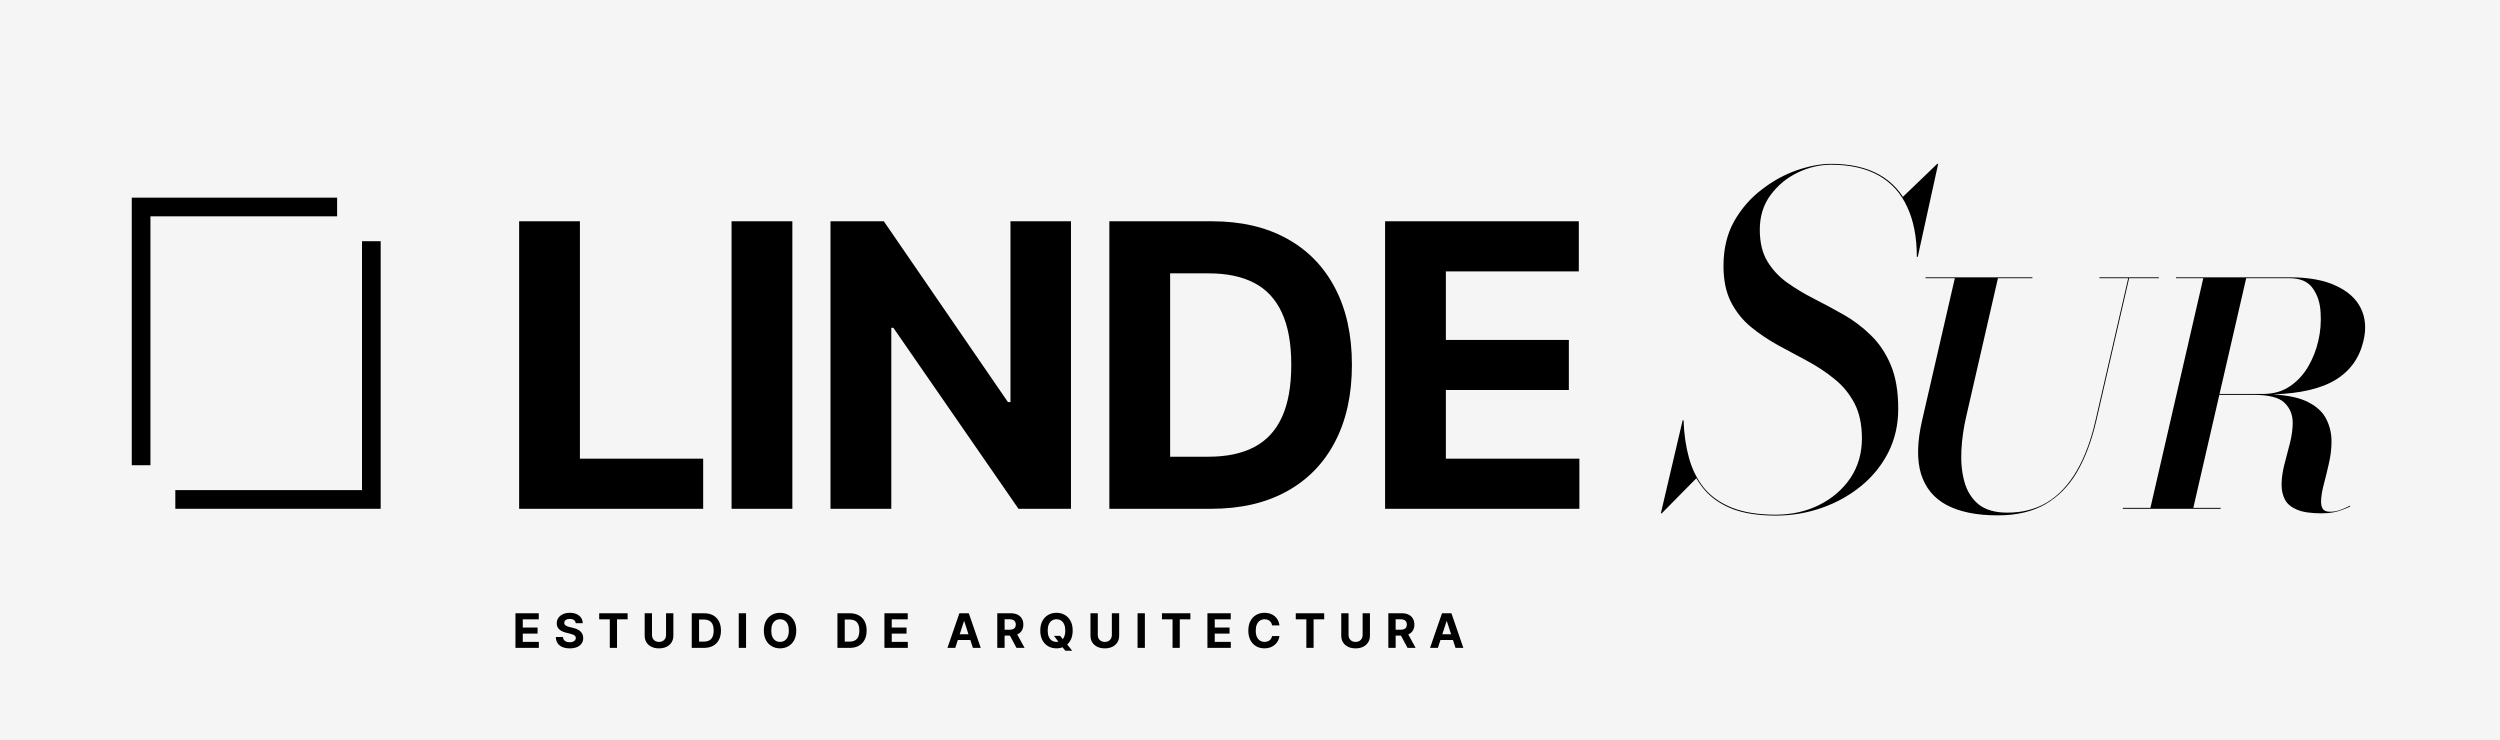
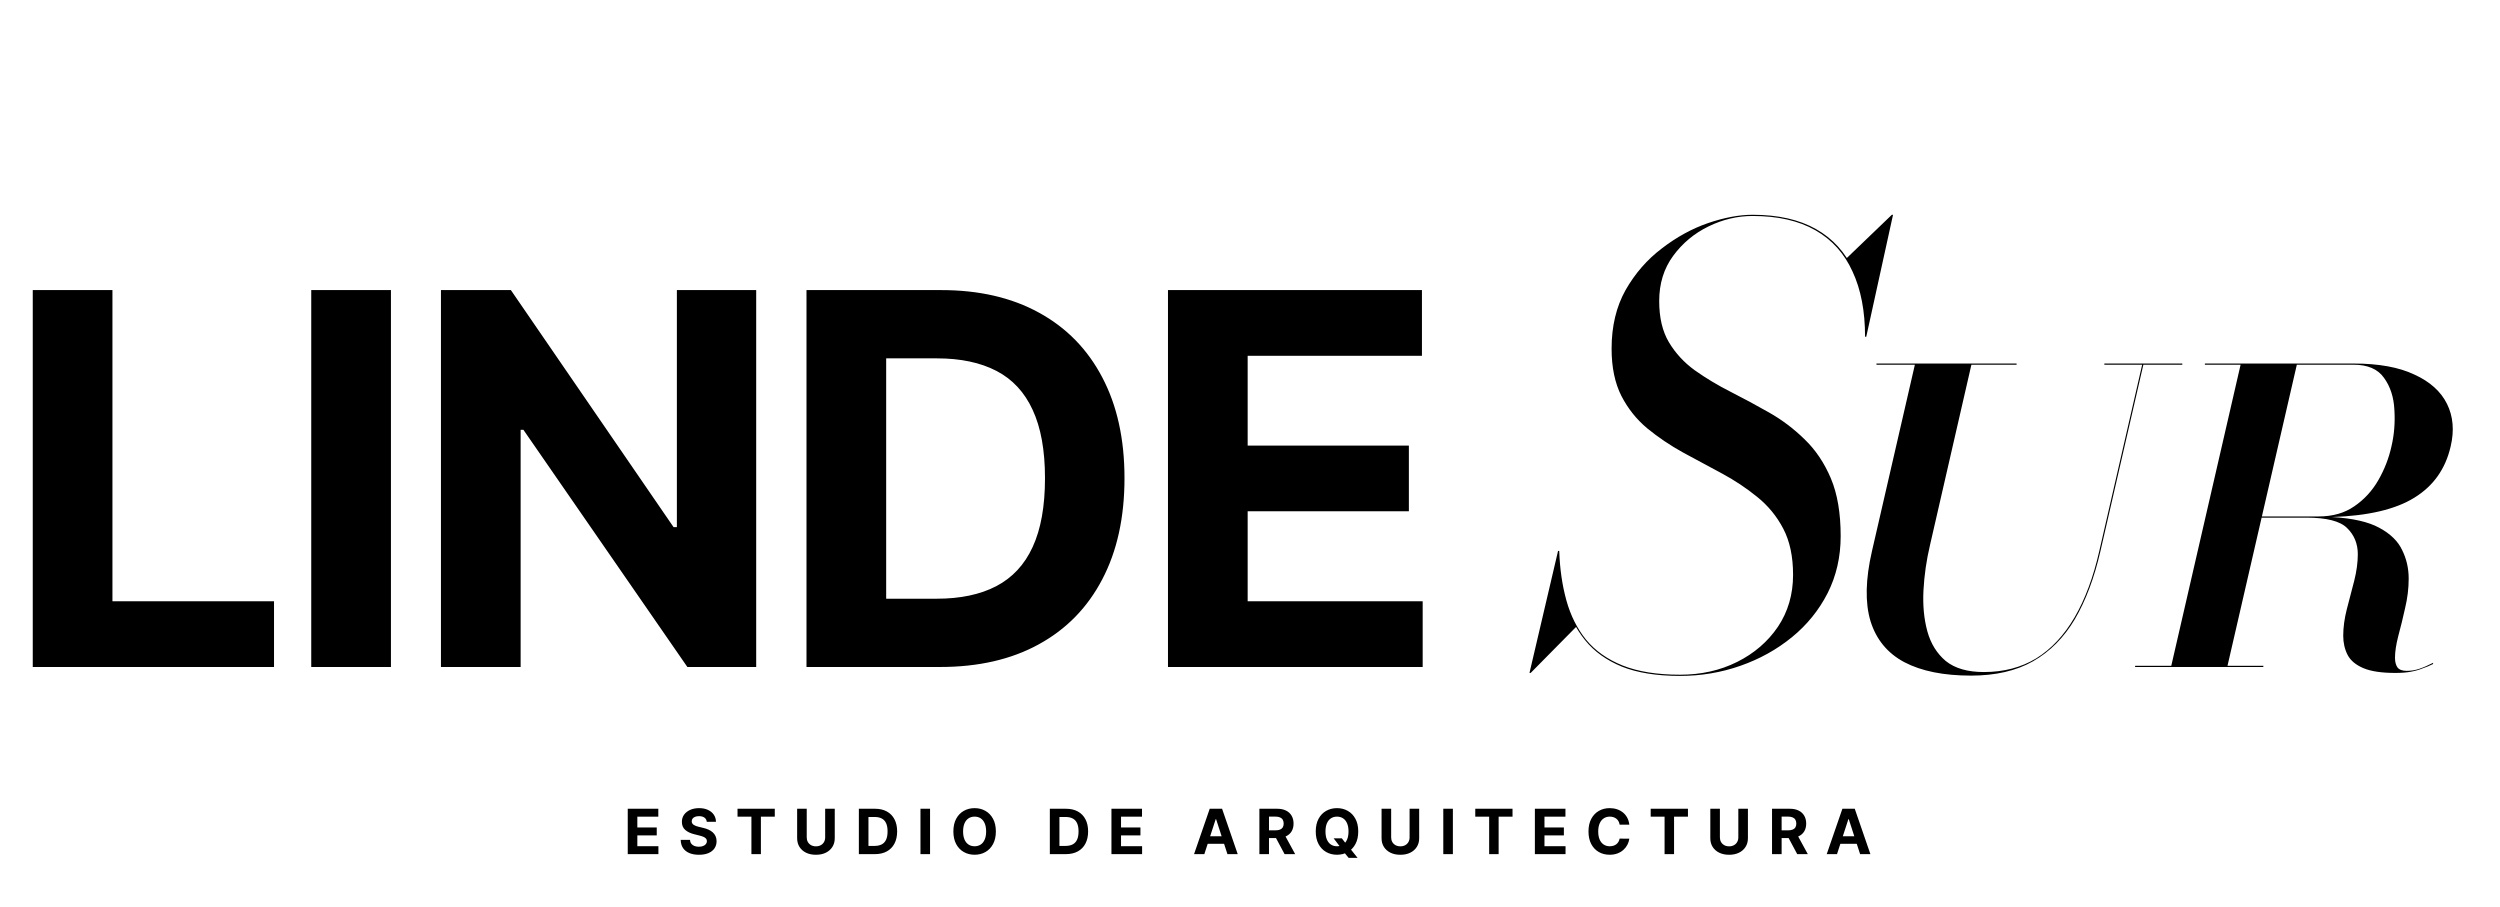
- <svg xmlns="http://www.w3.org/2000/svg" width="683" height="202" viewBox="0 0 683 202" fill="none">
-   <rect width="683" height="202" fill="#F5F5F5" />
-   <g id="LINDE Sur â Negro">
-     <path id="SÃ­mbolo â umbral arquitectÃ³nico" d="M36 54H92.1V59.1H41.1V127.1H36V54ZM98.9 65.9H104V139H47.9V133.9H98.9V65.9Z" fill="black" />
-     <path id="LINDE Sur â Inter Bold + Bodoni Moda SC Italic" d="M141.827 139V60.455H158.433V125.308H192.107V139H141.827ZM216.471 60.455V139H199.864V60.455H216.471ZM292.591 60.455V139H278.247L244.075 89.564H243.5V139H226.894V60.455H241.467L275.371 109.852H276.061V60.455H292.591ZM330.915 139H303.072V60.455H331.145C339.046 60.455 345.847 62.027 351.549 65.172C357.251 68.291 361.635 72.778 364.704 78.633C367.797 84.489 369.344 91.494 369.344 99.651C369.344 107.832 367.797 114.864 364.704 120.744C361.635 126.625 357.225 131.138 351.472 134.283C345.745 137.428 338.893 139 330.915 139ZM319.678 124.771H330.225C335.134 124.771 339.263 123.902 342.613 122.163C345.988 120.399 348.519 117.676 350.206 113.994C351.92 110.287 352.776 105.506 352.776 99.651C352.776 93.847 351.92 89.104 350.206 85.422C348.519 81.74 346.001 79.03 342.651 77.291C339.302 75.553 335.172 74.683 330.263 74.683H319.678V124.771ZM378.406 139V60.455H431.332V74.146H395.012V92.862H428.609V106.554H395.012V125.308H431.485V139H378.406ZM485.116 140.86C480.28 140.86 476.25 140.219 473.026 138.938C469.802 137.615 467.239 135.776 465.338 133.42C463.437 131.064 462.052 128.315 461.184 125.174C460.316 121.991 459.82 118.54 459.696 114.82H459.944C460.068 118.54 460.564 121.971 461.432 125.112C462.3 128.253 463.664 130.981 465.524 133.296C467.425 135.611 469.967 137.409 473.15 138.69C476.374 139.971 480.363 140.612 485.116 140.612C489.497 140.612 493.465 139.723 497.02 137.946C500.575 136.169 503.406 133.73 505.514 130.63C507.622 127.489 508.676 123.872 508.676 119.78C508.676 115.977 507.994 112.774 506.63 110.17C505.266 107.566 503.447 105.355 501.174 103.536C498.942 101.717 496.483 100.085 493.796 98.638C491.109 97.191 488.423 95.745 485.736 94.298C483.049 92.81 480.569 91.136 478.296 89.276C476.064 87.416 474.266 85.163 472.902 82.518C471.538 79.831 470.856 76.545 470.856 72.66C470.856 67.989 471.827 63.918 473.77 60.446C475.754 56.974 478.275 54.081 481.334 51.766C484.393 49.41 487.596 47.653 490.944 46.496C494.333 45.339 497.433 44.76 500.244 44.76C505.535 44.76 509.937 45.752 513.45 47.736C516.963 49.72 519.588 52.613 521.324 56.416C523.06 60.177 523.928 64.765 523.928 70.18H523.68C523.68 64.848 522.812 60.322 521.076 56.602C519.381 52.841 516.798 49.968 513.326 47.984C509.854 46 505.493 45.008 500.244 45.008C497.103 45.008 494.044 45.731 491.068 47.178C488.092 48.625 485.633 50.671 483.69 53.316C481.747 55.961 480.776 59.103 480.776 62.74C480.776 66.212 481.458 69.085 482.822 71.358C484.186 73.631 485.984 75.574 488.216 77.186C490.489 78.798 492.969 80.286 495.656 81.65C498.343 83.014 501.029 84.461 503.716 85.99C506.403 87.519 508.862 89.379 511.094 91.57C513.367 93.761 515.186 96.468 516.55 99.692C517.914 102.916 518.596 106.925 518.596 111.72C518.596 116.06 517.687 120.028 515.868 123.624C514.049 127.179 511.569 130.237 508.428 132.8C505.287 135.363 501.711 137.347 497.702 138.752C493.693 140.157 489.497 140.86 485.116 140.86ZM453.744 140.24L459.696 114.82H459.944L460.192 120.028C460.564 122.26 461.019 124.244 461.556 125.98C462.093 127.675 462.755 129.204 463.54 130.568L453.992 140.24H453.744ZM523.68 70.18L523.804 67.204C523.556 65.096 523.184 62.947 522.688 60.756C522.233 58.524 521.283 56.209 519.836 53.812L529.26 44.76H529.508L523.928 70.18H523.68ZM545.772 140.798C540.068 140.798 535.439 139.868 531.884 138.008C528.371 136.148 526.015 133.296 524.816 129.452C523.659 125.608 523.762 120.731 525.126 114.82L534.116 75.76H545.896L537.216 113.58C536.472 116.721 536.018 119.863 535.852 123.004C535.687 126.145 535.956 128.997 536.658 131.56C537.361 134.123 538.642 136.189 540.502 137.76C542.404 139.289 545.049 140.054 548.438 140.054C552.572 140.054 556.209 139.103 559.35 137.202C562.492 135.259 565.158 132.407 567.348 128.646C569.539 124.885 571.254 120.276 572.494 114.82L581.484 75.76H581.732L572.742 114.82C571.461 120.4 569.684 125.133 567.41 129.018C565.137 132.862 562.223 135.797 558.668 137.822C555.155 139.806 550.856 140.798 545.772 140.798ZM526.056 76.008V75.76H555.258V76.008H526.056ZM573.548 76.008V75.76H589.792V76.008H573.548ZM634.179 140.24C631.327 140.24 629.115 139.909 627.545 139.248C625.974 138.587 624.879 137.677 624.259 136.52C623.639 135.321 623.329 133.978 623.329 132.49C623.329 130.754 623.577 128.915 624.073 126.972C624.61 124.988 625.127 123.004 625.623 121.02C626.119 119.036 626.367 117.197 626.367 115.502C626.367 113.311 625.623 111.493 624.135 110.046C622.688 108.599 619.857 107.876 615.641 107.876H600.699L600.761 107.628H618.183C621.117 107.628 623.597 106.925 625.623 105.52C627.689 104.115 629.363 102.296 630.645 100.064C631.926 97.832 632.835 95.497 633.373 93.058C633.951 90.619 634.158 88.077 633.993 85.432C633.869 82.787 633.145 80.555 631.823 78.736C630.541 76.917 628.433 76.008 625.499 76.008H613.657L599.211 138.752H606.713L606.651 139H579.929L579.991 138.752H587.493L601.939 76.008H594.499V75.76H625.499C630.707 75.76 634.923 76.525 638.147 78.054C641.412 79.542 643.685 81.588 644.967 84.192C646.248 86.796 646.496 89.751 645.711 93.058C644.636 97.729 642.115 101.283 638.147 103.722C634.22 106.161 628.495 107.504 620.973 107.752C625.271 108 628.557 108.744 630.831 109.984C633.145 111.224 634.737 112.774 635.605 114.634C636.514 116.453 636.969 118.437 636.969 120.586C636.969 122.611 636.721 124.657 636.225 126.724C635.77 128.791 635.295 130.733 634.799 132.552C634.344 134.329 634.117 135.838 634.117 137.078C634.117 137.905 634.282 138.566 634.613 139.062C634.985 139.558 635.625 139.806 636.535 139.806C637.485 139.806 638.374 139.661 639.201 139.372C640.069 139.083 641.019 138.669 642.053 138.132V138.38C641.309 138.752 640.565 139.062 639.821 139.31C639.118 139.599 638.312 139.827 637.403 139.992C636.535 140.157 635.46 140.24 634.179 140.24Z" fill="black" />
-     <path id="Estudio de arquitectura" d="M140.822 177V167.545H147.192V169.194H142.821V171.446H146.865V173.094H142.821V175.352H147.211V177H140.822ZM157.291 170.265C157.254 169.892 157.095 169.603 156.815 169.397C156.535 169.19 156.155 169.087 155.675 169.087C155.349 169.087 155.073 169.134 154.848 169.226C154.624 169.315 154.451 169.44 154.331 169.6C154.214 169.76 154.156 169.941 154.156 170.145C154.15 170.314 154.185 170.462 154.262 170.588C154.342 170.714 154.451 170.823 154.59 170.915C154.728 171.005 154.888 171.083 155.07 171.151C155.252 171.216 155.446 171.271 155.652 171.317L156.501 171.52C156.914 171.613 157.292 171.736 157.637 171.89C157.982 172.043 158.28 172.233 158.532 172.457C158.785 172.682 158.98 172.947 159.119 173.251C159.26 173.556 159.333 173.905 159.336 174.299C159.333 174.878 159.185 175.38 158.893 175.804C158.603 176.226 158.185 176.554 157.637 176.788C157.092 177.018 156.435 177.134 155.666 177.134C154.902 177.134 154.238 177.017 153.671 176.783C153.108 176.549 152.668 176.203 152.351 175.744C152.037 175.283 151.872 174.712 151.857 174.032H153.791C153.813 174.349 153.904 174.613 154.064 174.826C154.227 175.035 154.444 175.193 154.715 175.301C154.989 175.406 155.298 175.458 155.643 175.458C155.981 175.458 156.275 175.409 156.524 175.31C156.777 175.212 156.972 175.075 157.111 174.9C157.249 174.724 157.318 174.522 157.318 174.295C157.318 174.082 157.255 173.904 157.129 173.759C157.006 173.615 156.824 173.491 156.584 173.39C156.347 173.288 156.056 173.196 155.712 173.113L154.682 172.854C153.885 172.661 153.256 172.357 152.794 171.945C152.333 171.533 152.103 170.977 152.106 170.278C152.103 169.706 152.256 169.206 152.563 168.778C152.874 168.35 153.3 168.016 153.842 167.776C154.384 167.536 154.999 167.416 155.689 167.416C156.39 167.416 157.003 167.536 157.526 167.776C158.052 168.016 158.462 168.35 158.754 168.778C159.046 169.206 159.197 169.701 159.206 170.265H157.291ZM163.7 169.194V167.545H171.465V169.194H168.571V177H166.595V169.194H163.7ZM181.964 167.545H183.963V173.685C183.963 174.375 183.798 174.978 183.469 175.495C183.142 176.012 182.685 176.415 182.098 176.705C181.51 176.991 180.825 177.134 180.043 177.134C179.258 177.134 178.572 176.991 177.984 176.705C177.396 176.415 176.939 176.012 176.613 175.495C176.287 174.978 176.124 174.375 176.124 173.685V167.545H178.123V173.515C178.123 173.875 178.201 174.195 178.358 174.475C178.518 174.755 178.743 174.975 179.032 175.135C179.322 175.295 179.659 175.375 180.043 175.375C180.431 175.375 180.768 175.295 181.054 175.135C181.344 174.975 181.567 174.755 181.724 174.475C181.884 174.195 181.964 173.875 181.964 173.515V167.545ZM192.339 177H188.987V167.545H192.367C193.317 167.545 194.136 167.735 194.822 168.113C195.509 168.489 196.037 169.029 196.406 169.734C196.778 170.438 196.965 171.282 196.965 172.263C196.965 173.248 196.778 174.095 196.406 174.803C196.037 175.51 195.506 176.054 194.813 176.432C194.124 176.811 193.299 177 192.339 177ZM190.986 175.287H192.256C192.847 175.287 193.344 175.183 193.747 174.973C194.153 174.761 194.458 174.433 194.661 173.99C194.867 173.544 194.97 172.968 194.97 172.263C194.97 171.565 194.867 170.994 194.661 170.551C194.458 170.108 194.155 169.781 193.751 169.572C193.348 169.363 192.851 169.258 192.26 169.258H190.986V175.287ZM203.824 167.545V177H201.825V167.545H203.824ZM217.537 172.273C217.537 173.304 217.342 174.181 216.951 174.904C216.563 175.627 216.034 176.18 215.363 176.561C214.695 176.94 213.944 177.129 213.11 177.129C212.27 177.129 211.516 176.938 210.848 176.557C210.18 176.175 209.652 175.623 209.264 174.9C208.877 174.176 208.683 173.301 208.683 172.273C208.683 171.242 208.877 170.365 209.264 169.641C209.652 168.918 210.18 168.367 210.848 167.989C211.516 167.607 212.27 167.416 213.11 167.416C213.944 167.416 214.695 167.607 215.363 167.989C216.034 168.367 216.563 168.918 216.951 169.641C217.342 170.365 217.537 171.242 217.537 172.273ZM215.51 172.273C215.51 171.605 215.41 171.042 215.21 170.583C215.013 170.125 214.735 169.777 214.375 169.54C214.015 169.303 213.593 169.184 213.11 169.184C212.627 169.184 212.205 169.303 211.845 169.54C211.485 169.777 211.205 170.125 211.005 170.583C210.808 171.042 210.709 171.605 210.709 172.273C210.709 172.941 210.808 173.504 211.005 173.962C211.205 174.421 211.485 174.769 211.845 175.006C212.205 175.243 212.627 175.361 213.11 175.361C213.593 175.361 214.015 175.243 214.375 175.006C214.735 174.769 215.013 174.421 215.21 173.962C215.41 173.504 215.51 172.941 215.51 172.273ZM232.138 177H228.787V167.545H232.166C233.117 167.545 233.935 167.735 234.622 168.113C235.308 168.489 235.836 169.029 236.205 169.734C236.578 170.438 236.764 171.282 236.764 172.263C236.764 173.248 236.578 174.095 236.205 174.803C235.836 175.51 235.305 176.054 234.613 176.432C233.923 176.811 233.098 177 232.138 177ZM230.785 175.287H232.055C232.646 175.287 233.143 175.183 233.546 174.973C233.952 174.761 234.257 174.433 234.46 173.99C234.666 173.544 234.769 172.968 234.769 172.263C234.769 171.565 234.666 170.994 234.46 170.551C234.257 170.108 233.954 169.781 233.551 169.572C233.148 169.363 232.651 169.258 232.06 169.258H230.785V175.287ZM241.625 177V167.545H247.995V169.194H243.623V171.446H247.668V173.094H243.623V175.352H248.014V177H241.625ZM260.983 177H258.841L262.105 167.545H264.681L267.94 177H265.798L263.43 169.706H263.356L260.983 177ZM260.849 173.284H265.909V174.844H260.849V173.284ZM272.458 177V167.545H276.188C276.902 167.545 277.511 167.673 278.016 167.929C278.524 168.181 278.91 168.54 279.175 169.004C279.443 169.466 279.577 170.009 279.577 170.634C279.577 171.262 279.441 171.802 279.17 172.254C278.899 172.704 278.507 173.048 277.993 173.288C277.482 173.528 276.864 173.648 276.137 173.648H273.64V172.042H275.814C276.196 172.042 276.513 171.99 276.765 171.885C277.017 171.78 277.205 171.623 277.328 171.414C277.454 171.205 277.518 170.945 277.518 170.634C277.518 170.32 277.454 170.055 277.328 169.84C277.205 169.624 277.016 169.461 276.76 169.35C276.508 169.237 276.19 169.18 275.805 169.18H274.457V177H272.458ZM277.564 172.697L279.914 177H277.707L275.408 172.697H277.564ZM287.938 173.713H289.637L290.491 174.812L291.331 175.79L292.914 177.776H291.049L289.96 176.437L289.401 175.643L287.938 173.713ZM293.057 172.273C293.057 173.304 292.862 174.181 292.471 174.904C292.083 175.627 291.554 176.18 290.883 176.561C290.215 176.94 289.464 177.129 288.63 177.129C287.79 177.129 287.036 176.938 286.368 176.557C285.7 176.175 285.172 175.623 284.785 174.9C284.397 174.176 284.203 173.301 284.203 172.273C284.203 171.242 284.397 170.365 284.785 169.641C285.172 168.918 285.7 168.367 286.368 167.989C287.036 167.607 287.79 167.416 288.63 167.416C289.464 167.416 290.215 167.607 290.883 167.989C291.554 168.367 292.083 168.918 292.471 169.641C292.862 170.365 293.057 171.242 293.057 172.273ZM291.031 172.273C291.031 171.605 290.931 171.042 290.731 170.583C290.534 170.125 290.255 169.777 289.895 169.54C289.535 169.303 289.113 169.184 288.63 169.184C288.147 169.184 287.725 169.303 287.365 169.54C287.005 169.777 286.725 170.125 286.525 170.583C286.328 171.042 286.23 171.605 286.23 172.273C286.23 172.941 286.328 173.504 286.525 173.962C286.725 174.421 287.005 174.769 287.365 175.006C287.725 175.243 288.147 175.361 288.63 175.361C289.113 175.361 289.535 175.243 289.895 175.006C290.255 174.769 290.534 174.421 290.731 173.962C290.931 173.504 291.031 172.941 291.031 172.273ZM303.758 167.545H305.757V173.685C305.757 174.375 305.592 174.978 305.263 175.495C304.937 176.012 304.48 176.415 303.892 176.705C303.304 176.991 302.619 177.134 301.837 177.134C301.053 177.134 300.366 176.991 299.779 176.705C299.191 176.415 298.734 176.012 298.407 175.495C298.081 174.978 297.918 174.375 297.918 173.685V167.545H299.917V173.515C299.917 173.875 299.996 174.195 300.152 174.475C300.313 174.755 300.537 174.975 300.826 175.135C301.116 175.295 301.453 175.375 301.837 175.375C302.225 175.375 302.562 175.295 302.849 175.135C303.138 174.975 303.361 174.755 303.518 174.475C303.678 174.195 303.758 173.875 303.758 173.515V167.545ZM312.78 167.545V177H310.781V167.545H312.78ZM317.445 169.194V167.545H325.21V169.194H322.315V177H320.34V169.194H317.445ZM329.869 177V167.545H336.239V169.194H331.868V171.446H335.912V173.094H331.868V175.352H336.258V177H329.869ZM349.551 170.855H347.529C347.492 170.594 347.416 170.362 347.302 170.158C347.188 169.952 347.042 169.777 346.864 169.632C346.685 169.487 346.479 169.377 346.245 169.3C346.014 169.223 345.764 169.184 345.493 169.184C345.003 169.184 344.577 169.306 344.214 169.549C343.851 169.789 343.569 170.14 343.369 170.602C343.169 171.06 343.069 171.617 343.069 172.273C343.069 172.947 343.169 173.513 343.369 173.972C343.572 174.43 343.855 174.776 344.219 175.01C344.582 175.244 345.002 175.361 345.479 175.361C345.747 175.361 345.994 175.326 346.222 175.255C346.453 175.184 346.658 175.081 346.836 174.946C347.015 174.807 347.162 174.639 347.279 174.442C347.399 174.246 347.482 174.021 347.529 173.768L349.551 173.778C349.498 174.212 349.367 174.63 349.158 175.033C348.952 175.433 348.673 175.792 348.323 176.109C347.975 176.423 347.559 176.672 347.076 176.857C346.596 177.038 346.053 177.129 345.447 177.129C344.603 177.129 343.849 176.938 343.184 176.557C342.523 176.175 342 175.623 341.615 174.9C341.233 174.176 341.042 173.301 341.042 172.273C341.042 171.242 341.236 170.365 341.624 169.641C342.012 168.918 342.538 168.367 343.203 167.989C343.868 167.607 344.616 167.416 345.447 167.416C345.994 167.416 346.502 167.493 346.97 167.647C347.441 167.801 347.858 168.026 348.221 168.321C348.584 168.613 348.88 168.972 349.107 169.397C349.338 169.821 349.486 170.308 349.551 170.855ZM354.004 169.194V167.545H361.769V169.194H358.874V177H356.898V169.194H354.004ZM372.267 167.545H374.266V173.685C374.266 174.375 374.102 174.978 373.772 175.495C373.446 176.012 372.989 176.415 372.401 176.705C371.813 176.991 371.129 177.134 370.347 177.134C369.562 177.134 368.876 176.991 368.288 176.705C367.7 176.415 367.243 176.012 366.917 175.495C366.591 174.978 366.428 174.375 366.428 173.685V167.545H368.427V173.515C368.427 173.875 368.505 174.195 368.662 174.475C368.822 174.755 369.047 174.975 369.336 175.135C369.625 175.295 369.962 175.375 370.347 175.375C370.735 175.375 371.072 175.295 371.358 175.135C371.647 174.975 371.87 174.755 372.027 174.475C372.187 174.195 372.267 173.875 372.267 173.515V167.545ZM379.291 177V167.545H383.021C383.735 167.545 384.344 167.673 384.849 167.929C385.357 168.181 385.743 168.54 386.008 169.004C386.276 169.466 386.41 170.009 386.41 170.634C386.41 171.262 386.274 171.802 386.003 172.254C385.733 172.704 385.34 173.048 384.826 173.288C384.315 173.528 383.697 173.648 382.97 173.648H380.473V172.042H382.647C383.029 172.042 383.346 171.99 383.598 171.885C383.851 171.78 384.038 171.623 384.161 171.414C384.288 171.205 384.351 170.945 384.351 170.634C384.351 170.32 384.288 170.055 384.161 169.84C384.038 169.624 383.849 169.461 383.594 169.35C383.341 169.237 383.023 169.18 382.638 169.18H381.29V177H379.291ZM384.397 172.697L386.747 177H384.54L382.241 172.697H384.397ZM392.832 177H390.69L393.954 167.545H396.53L399.789 177H397.647L395.279 169.706H395.205L392.832 177ZM392.698 173.284H397.758V174.844H392.698V173.284Z" fill="black" />
+ <svg xmlns="http://www.w3.org/2000/svg" width="521" height="189" viewBox="0 0 521 189" fill="none">
+   <rect width="521" height="189" fill="#F5F5F5" />
+   <g id="Desktop - 1">
+     <rect width="2433" height="3357" transform="translate(-345 -2498)" fill="white" />
+     <g id="LINDE Sur â Negro â Sin sÃ­mbolo">
+       <g id="Logotipo">
+         <path id="LINDE Sur â Inter Bold + Bodoni Moda SC Italic" d="M6.827 139V60.455H23.433V125.308H57.106V139H6.827ZM81.471 60.455V139H64.864V60.455H81.471ZM157.591 60.455V139H143.247L109.075 89.564H108.5V139H91.894V60.455H106.467L140.371 109.852H141.061V60.455H157.591ZM195.915 139H168.072V60.455H196.145C204.046 60.455 210.847 62.027 216.549 65.172C222.251 68.291 226.635 72.778 229.704 78.633C232.797 84.489 234.344 91.494 234.344 99.651C234.344 107.832 232.797 114.864 229.704 120.744C226.635 126.625 222.225 131.138 216.472 134.283C210.745 137.428 203.893 139 195.915 139ZM184.678 124.771H195.225C200.134 124.771 204.263 123.902 207.613 122.163C210.988 120.399 213.519 117.676 215.206 113.994C216.92 110.287 217.776 105.506 217.776 99.651C217.776 93.847 216.92 89.104 215.206 85.422C213.519 81.74 211.001 79.03 207.651 77.291C204.302 75.553 200.172 74.683 195.263 74.683H184.678V124.771ZM243.406 139V60.455H296.332V74.146H260.012V92.862H293.609V106.554H260.012V125.308H296.485V139H243.406ZM350.116 140.86C345.28 140.86 341.25 140.219 338.026 138.938C334.802 137.615 332.239 135.776 330.338 133.42C328.437 131.064 327.052 128.315 326.184 125.174C325.316 121.991 324.82 118.54 324.696 114.82H324.944C325.068 118.54 325.564 121.971 326.432 125.112C327.3 128.253 328.664 130.981 330.524 133.296C332.425 135.611 334.967 137.409 338.15 138.69C341.374 139.971 345.363 140.612 350.116 140.612C354.497 140.612 358.465 139.723 362.02 137.946C365.575 136.169 368.406 133.73 370.514 130.63C372.622 127.489 373.676 123.872 373.676 119.78C373.676 115.977 372.994 112.774 371.63 110.17C370.266 107.566 368.447 105.355 366.174 103.536C363.942 101.717 361.483 100.085 358.796 98.638C356.109 97.191 353.423 95.745 350.736 94.298C348.049 92.81 345.569 91.136 343.296 89.276C341.064 87.416 339.266 85.163 337.902 82.518C336.538 79.831 335.856 76.545 335.856 72.66C335.856 67.989 336.827 63.918 338.77 60.446C340.754 56.974 343.275 54.081 346.334 51.766C349.393 49.41 352.596 47.653 355.944 46.496C359.333 45.339 362.433 44.76 365.244 44.76C370.535 44.76 374.937 45.752 378.45 47.736C381.963 49.72 384.588 52.613 386.324 56.416C388.06 60.177 388.928 64.765 388.928 70.18H388.68C388.68 64.848 387.812 60.322 386.076 56.602C384.381 52.841 381.798 49.968 378.326 47.984C374.854 46 370.493 45.008 365.244 45.008C362.103 45.008 359.044 45.731 356.068 47.178C353.092 48.625 350.633 50.671 348.69 53.316C346.747 55.961 345.776 59.103 345.776 62.74C345.776 66.212 346.458 69.085 347.822 71.358C349.186 73.631 350.984 75.574 353.216 77.186C355.489 78.798 357.969 80.286 360.656 81.65C363.343 83.014 366.029 84.461 368.716 85.99C371.403 87.519 373.862 89.379 376.094 91.57C378.367 93.761 380.186 96.468 381.55 99.692C382.914 102.916 383.596 106.925 383.596 111.72C383.596 116.06 382.687 120.028 380.868 123.624C379.049 127.179 376.569 130.237 373.428 132.8C370.287 135.363 366.711 137.347 362.702 138.752C358.693 140.157 354.497 140.86 350.116 140.86ZM318.744 140.24L324.696 114.82H324.944L325.192 120.028C325.564 122.26 326.019 124.244 326.556 125.98C327.093 127.675 327.755 129.204 328.54 130.568L318.992 140.24H318.744ZM388.68 70.18L388.804 67.204C388.556 65.096 388.184 62.947 387.688 60.756C387.233 58.524 386.283 56.209 384.836 53.812L394.26 44.76H394.508L388.928 70.18H388.68ZM410.772 140.798C405.068 140.798 400.439 139.868 396.884 138.008C393.371 136.148 391.015 133.296 389.816 129.452C388.659 125.608 388.762 120.731 390.126 114.82L399.116 75.76H410.896L402.216 113.58C401.472 116.721 401.018 119.863 400.852 123.004C400.687 126.145 400.956 128.997 401.658 131.56C402.361 134.123 403.642 136.189 405.502 137.76C407.404 139.289 410.049 140.054 413.438 140.054C417.572 140.054 421.209 139.103 424.35 137.202C427.492 135.259 430.158 132.407 432.348 128.646C434.539 124.885 436.254 120.276 437.494 114.82L446.484 75.76H446.732L437.742 114.82C436.461 120.4 434.684 125.133 432.41 129.018C430.137 132.862 427.223 135.797 423.668 137.822C420.155 139.806 415.856 140.798 410.772 140.798ZM391.056 76.008V75.76H420.258V76.008H391.056ZM438.548 76.008V75.76H454.792V76.008H438.548ZM499.179 140.24C496.327 140.24 494.115 139.909 492.545 139.248C490.974 138.587 489.879 137.677 489.259 136.52C488.639 135.321 488.329 133.978 488.329 132.49C488.329 130.754 488.577 128.915 489.073 126.972C489.61 124.988 490.127 123.004 490.623 121.02C491.119 119.036 491.367 117.197 491.367 115.502C491.367 113.311 490.623 111.493 489.135 110.046C487.688 108.599 484.857 107.876 480.641 107.876H465.699L465.761 107.628H483.183C486.117 107.628 488.597 106.925 490.623 105.52C492.689 104.115 494.363 102.296 495.645 100.064C496.926 97.832 497.835 95.497 498.373 93.058C498.951 90.619 499.158 88.077 498.993 85.432C498.869 82.787 498.145 80.555 496.823 78.736C495.541 76.917 493.433 76.008 490.499 76.008H478.657L464.211 138.752H471.713L471.651 139H444.929L444.991 138.752H452.493L466.939 76.008H459.499V75.76H490.499C495.707 75.76 499.923 76.525 503.147 78.054C506.412 79.542 508.685 81.588 509.967 84.192C511.248 86.796 511.496 89.751 510.711 93.058C509.636 97.729 507.115 101.283 503.147 103.722C499.22 106.161 493.495 107.504 485.973 107.752C490.271 108 493.557 108.744 495.831 109.984C498.145 111.224 499.737 112.774 500.605 114.634C501.514 116.453 501.969 118.437 501.969 120.586C501.969 122.611 501.721 124.657 501.225 126.724C500.77 128.791 500.295 130.733 499.799 132.552C499.344 134.329 499.117 135.838 499.117 137.078C499.117 137.905 499.282 138.566 499.613 139.062C499.985 139.558 500.625 139.806 501.535 139.806C502.485 139.806 503.374 139.661 504.201 139.372C505.069 139.083 506.019 138.669 507.053 138.132V138.38C506.309 138.752 505.565 139.062 504.821 139.31C504.118 139.599 503.312 139.827 502.403 139.992C501.535 140.157 500.46 140.24 499.179 140.24Z" fill="black" />
+         <path id="Estudio de arquitectura" d="M130.822 178V168.545H137.192V170.194H132.821V172.446H136.865V174.094H132.821V176.352H137.211V178H130.822ZM147.291 171.265C147.254 170.892 147.095 170.603 146.815 170.397C146.535 170.19 146.155 170.087 145.675 170.087C145.349 170.087 145.073 170.134 144.848 170.226C144.624 170.315 144.451 170.44 144.331 170.6C144.214 170.76 144.156 170.941 144.156 171.145C144.15 171.314 144.185 171.462 144.262 171.588C144.342 171.714 144.451 171.823 144.59 171.915C144.728 172.005 144.888 172.083 145.07 172.151C145.252 172.216 145.446 172.271 145.652 172.317L146.501 172.52C146.914 172.613 147.292 172.736 147.637 172.89C147.982 173.043 148.28 173.233 148.532 173.457C148.785 173.682 148.98 173.947 149.119 174.251C149.26 174.556 149.333 174.905 149.336 175.299C149.333 175.878 149.185 176.38 148.893 176.804C148.603 177.226 148.185 177.554 147.637 177.788C147.092 178.018 146.435 178.134 145.666 178.134C144.902 178.134 144.238 178.017 143.671 177.783C143.108 177.549 142.668 177.203 142.351 176.744C142.037 176.283 141.872 175.712 141.857 175.032H143.791C143.813 175.349 143.904 175.613 144.064 175.826C144.227 176.035 144.444 176.193 144.715 176.301C144.989 176.406 145.298 176.458 145.643 176.458C145.981 176.458 146.275 176.409 146.524 176.31C146.777 176.212 146.972 176.075 147.111 175.9C147.249 175.724 147.318 175.522 147.318 175.295C147.318 175.082 147.255 174.904 147.129 174.759C147.006 174.615 146.824 174.491 146.584 174.39C146.347 174.288 146.056 174.196 145.712 174.113L144.682 173.854C143.885 173.661 143.256 173.357 142.794 172.945C142.333 172.533 142.103 171.977 142.106 171.278C142.103 170.706 142.256 170.206 142.563 169.778C142.874 169.35 143.3 169.016 143.842 168.776C144.384 168.536 144.999 168.416 145.689 168.416C146.39 168.416 147.003 168.536 147.526 168.776C148.052 169.016 148.462 169.35 148.754 169.778C149.046 170.206 149.197 170.701 149.206 171.265H147.291ZM153.7 170.194V168.545H161.465V170.194H158.571V178H156.595V170.194H153.7ZM171.964 168.545H173.963V174.685C173.963 175.375 173.798 175.978 173.469 176.495C173.142 177.012 172.685 177.415 172.098 177.705C171.51 177.991 170.825 178.134 170.043 178.134C169.258 178.134 168.572 177.991 167.984 177.705C167.396 177.415 166.939 177.012 166.613 176.495C166.287 175.978 166.124 175.375 166.124 174.685V168.545H168.123V174.515C168.123 174.875 168.201 175.195 168.358 175.475C168.518 175.755 168.743 175.975 169.032 176.135C169.322 176.295 169.659 176.375 170.043 176.375C170.431 176.375 170.768 176.295 171.054 176.135C171.344 175.975 171.567 175.755 171.724 175.475C171.884 175.195 171.964 174.875 171.964 174.515V168.545ZM182.339 178H178.987V168.545H182.367C183.317 168.545 184.136 168.735 184.822 169.113C185.509 169.489 186.037 170.029 186.406 170.734C186.778 171.438 186.965 172.282 186.965 173.263C186.965 174.248 186.778 175.095 186.406 175.803C186.037 176.51 185.506 177.054 184.813 177.432C184.124 177.811 183.299 178 182.339 178ZM180.986 176.287H182.256C182.847 176.287 183.344 176.183 183.747 175.973C184.153 175.761 184.458 175.433 184.661 174.99C184.867 174.544 184.97 173.968 184.97 173.263C184.97 172.565 184.867 171.994 184.661 171.551C184.458 171.108 184.155 170.781 183.751 170.572C183.348 170.363 182.851 170.258 182.26 170.258H180.986V176.287ZM193.824 168.545V178H191.825V168.545H193.824ZM207.537 173.273C207.537 174.304 207.342 175.181 206.951 175.904C206.563 176.627 206.034 177.18 205.363 177.561C204.695 177.94 203.944 178.129 203.11 178.129C202.27 178.129 201.516 177.938 200.848 177.557C200.18 177.175 199.652 176.623 199.264 175.9C198.877 175.176 198.683 174.301 198.683 173.273C198.683 172.242 198.877 171.365 199.264 170.641C199.652 169.918 200.18 169.367 200.848 168.989C201.516 168.607 202.27 168.416 203.11 168.416C203.944 168.416 204.695 168.607 205.363 168.989C206.034 169.367 206.563 169.918 206.951 170.641C207.342 171.365 207.537 172.242 207.537 173.273ZM205.51 173.273C205.51 172.605 205.41 172.042 205.21 171.583C205.013 171.125 204.735 170.777 204.375 170.54C204.015 170.303 203.593 170.184 203.11 170.184C202.627 170.184 202.205 170.303 201.845 170.54C201.485 170.777 201.205 171.125 201.005 171.583C200.808 172.042 200.709 172.605 200.709 173.273C200.709 173.941 200.808 174.504 201.005 174.962C201.205 175.421 201.485 175.769 201.845 176.006C202.205 176.243 202.627 176.361 203.11 176.361C203.593 176.361 204.015 176.243 204.375 176.006C204.735 175.769 205.013 175.421 205.21 174.962C205.41 174.504 205.51 173.941 205.51 173.273ZM222.138 178H218.787V168.545H222.166C223.117 168.545 223.935 168.735 224.622 169.113C225.308 169.489 225.836 170.029 226.205 170.734C226.578 171.438 226.764 172.282 226.764 173.263C226.764 174.248 226.578 175.095 226.205 175.803C225.836 176.51 225.305 177.054 224.613 177.432C223.923 177.811 223.098 178 222.138 178ZM220.785 176.287H222.055C222.646 176.287 223.143 176.183 223.546 175.973C223.952 175.761 224.257 175.433 224.46 174.99C224.666 174.544 224.769 173.968 224.769 173.263C224.769 172.565 224.666 171.994 224.46 171.551C224.257 171.108 223.954 170.781 223.551 170.572C223.148 170.363 222.651 170.258 222.06 170.258H220.785V176.287ZM231.625 178V168.545H237.995V170.194H233.623V172.446H237.668V174.094H233.623V176.352H238.014V178H231.625ZM250.983 178H248.841L252.105 168.545H254.681L257.94 178H255.798L253.43 170.706H253.356L250.983 178ZM250.849 174.284H255.909V175.844H250.849V174.284ZM262.458 178V168.545H266.188C266.902 168.545 267.511 168.673 268.016 168.929C268.524 169.181 268.91 169.54 269.175 170.004C269.443 170.466 269.577 171.009 269.577 171.634C269.577 172.262 269.441 172.802 269.17 173.254C268.899 173.704 268.507 174.048 267.993 174.288C267.482 174.528 266.864 174.648 266.137 174.648H263.64V173.042H265.814C266.196 173.042 266.513 172.99 266.765 172.885C267.017 172.78 267.205 172.623 267.328 172.414C267.454 172.205 267.518 171.945 267.518 171.634C267.518 171.32 267.454 171.055 267.328 170.84C267.205 170.624 267.016 170.461 266.76 170.35C266.508 170.237 266.19 170.18 265.805 170.18H264.457V178H262.458ZM267.564 173.697L269.914 178H267.707L265.408 173.697H267.564ZM277.938 174.713H279.637L280.491 175.812L281.331 176.79L282.914 178.776H281.049L279.96 177.437L279.401 176.643L277.938 174.713ZM283.057 173.273C283.057 174.304 282.862 175.181 282.471 175.904C282.083 176.627 281.554 177.18 280.883 177.561C280.215 177.94 279.464 178.129 278.63 178.129C277.79 178.129 277.036 177.938 276.368 177.557C275.7 177.175 275.172 176.623 274.785 175.9C274.397 175.176 274.203 174.301 274.203 173.273C274.203 172.242 274.397 171.365 274.785 170.641C275.172 169.918 275.7 169.367 276.368 168.989C277.036 168.607 277.79 168.416 278.63 168.416C279.464 168.416 280.215 168.607 280.883 168.989C281.554 169.367 282.083 169.918 282.471 170.641C282.862 171.365 283.057 172.242 283.057 173.273ZM281.031 173.273C281.031 172.605 280.931 172.042 280.731 171.583C280.534 171.125 280.255 170.777 279.895 170.54C279.535 170.303 279.113 170.184 278.63 170.184C278.147 170.184 277.725 170.303 277.365 170.54C277.005 170.777 276.725 171.125 276.525 171.583C276.328 172.042 276.23 172.605 276.23 173.273C276.23 173.941 276.328 174.504 276.525 174.962C276.725 175.421 277.005 175.769 277.365 176.006C277.725 176.243 278.147 176.361 278.63 176.361C279.113 176.361 279.535 176.243 279.895 176.006C280.255 175.769 280.534 175.421 280.731 174.962C280.931 174.504 281.031 173.941 281.031 173.273ZM293.758 168.545H295.757V174.685C295.757 175.375 295.592 175.978 295.263 176.495C294.937 177.012 294.48 177.415 293.892 177.705C293.304 177.991 292.619 178.134 291.837 178.134C291.053 178.134 290.366 177.991 289.779 177.705C289.191 177.415 288.734 177.012 288.407 176.495C288.081 175.978 287.918 175.375 287.918 174.685V168.545H289.917V174.515C289.917 174.875 289.996 175.195 290.152 175.475C290.313 175.755 290.537 175.975 290.826 176.135C291.116 176.295 291.453 176.375 291.837 176.375C292.225 176.375 292.562 176.295 292.849 176.135C293.138 175.975 293.361 175.755 293.518 175.475C293.678 175.195 293.758 174.875 293.758 174.515V168.545ZM302.78 168.545V178H300.781V168.545H302.78ZM307.445 170.194V168.545H315.21V170.194H312.315V178H310.34V170.194H307.445ZM319.869 178V168.545H326.239V170.194H321.868V172.446H325.912V174.094H321.868V176.352H326.258V178H319.869ZM339.551 171.855H337.529C337.492 171.594 337.416 171.362 337.302 171.158C337.188 170.952 337.042 170.777 336.864 170.632C336.685 170.487 336.479 170.377 336.245 170.3C336.014 170.223 335.764 170.184 335.493 170.184C335.003 170.184 334.577 170.306 334.214 170.549C333.851 170.789 333.569 171.14 333.369 171.602C333.169 172.06 333.069 172.617 333.069 173.273C333.069 173.947 333.169 174.513 333.369 174.972C333.572 175.43 333.855 175.776 334.219 176.01C334.582 176.244 335.002 176.361 335.479 176.361C335.747 176.361 335.994 176.326 336.222 176.255C336.453 176.184 336.658 176.081 336.836 175.946C337.015 175.807 337.162 175.639 337.279 175.442C337.399 175.246 337.482 175.021 337.529 174.768L339.551 174.778C339.498 175.212 339.367 175.63 339.158 176.033C338.952 176.433 338.673 176.792 338.323 177.109C337.975 177.423 337.559 177.672 337.076 177.857C336.596 178.038 336.053 178.129 335.447 178.129C334.603 178.129 333.849 177.938 333.184 177.557C332.523 177.175 332 176.623 331.615 175.9C331.233 175.176 331.042 174.301 331.042 173.273C331.042 172.242 331.236 171.365 331.624 170.641C332.012 169.918 332.538 169.367 333.203 168.989C333.868 168.607 334.616 168.416 335.447 168.416C335.994 168.416 336.502 168.493 336.97 168.647C337.441 168.801 337.858 169.026 338.221 169.321C338.584 169.613 338.88 169.972 339.107 170.397C339.338 170.821 339.486 171.308 339.551 171.855ZM344.004 170.194V168.545H351.769V170.194H348.874V178H346.898V170.194H344.004ZM362.267 168.545H364.266V174.685C364.266 175.375 364.102 175.978 363.772 176.495C363.446 177.012 362.989 177.415 362.401 177.705C361.813 177.991 361.129 178.134 360.347 178.134C359.562 178.134 358.876 177.991 358.288 177.705C357.7 177.415 357.243 177.012 356.917 176.495C356.591 175.978 356.428 175.375 356.428 174.685V168.545H358.427V174.515C358.427 174.875 358.505 175.195 358.662 175.475C358.822 175.755 359.047 175.975 359.336 176.135C359.625 176.295 359.962 176.375 360.347 176.375C360.735 176.375 361.072 176.295 361.358 176.135C361.647 175.975 361.87 175.755 362.027 175.475C362.187 175.195 362.267 174.875 362.267 174.515V168.545ZM369.291 178V168.545H373.021C373.735 168.545 374.344 168.673 374.849 168.929C375.357 169.181 375.743 169.54 376.008 170.004C376.276 170.466 376.41 171.009 376.41 171.634C376.41 172.262 376.274 172.802 376.003 173.254C375.733 173.704 375.34 174.048 374.826 174.288C374.315 174.528 373.697 174.648 372.97 174.648H370.473V173.042H372.647C373.029 173.042 373.346 172.99 373.598 172.885C373.851 172.78 374.038 172.623 374.161 172.414C374.288 172.205 374.351 171.945 374.351 171.634C374.351 171.32 374.288 171.055 374.161 170.84C374.038 170.624 373.849 170.461 373.594 170.35C373.341 170.237 373.023 170.18 372.638 170.18H371.29V178H369.291ZM374.397 173.697L376.747 178H374.54L372.241 173.697H374.397ZM382.832 178H380.69L383.954 168.545H386.53L389.789 178H387.647L385.279 170.706H385.205L382.832 178ZM382.698 174.284H387.758V175.844H382.698V174.284Z" fill="black" />
+       </g>
+     </g>
  </g>
</svg>
